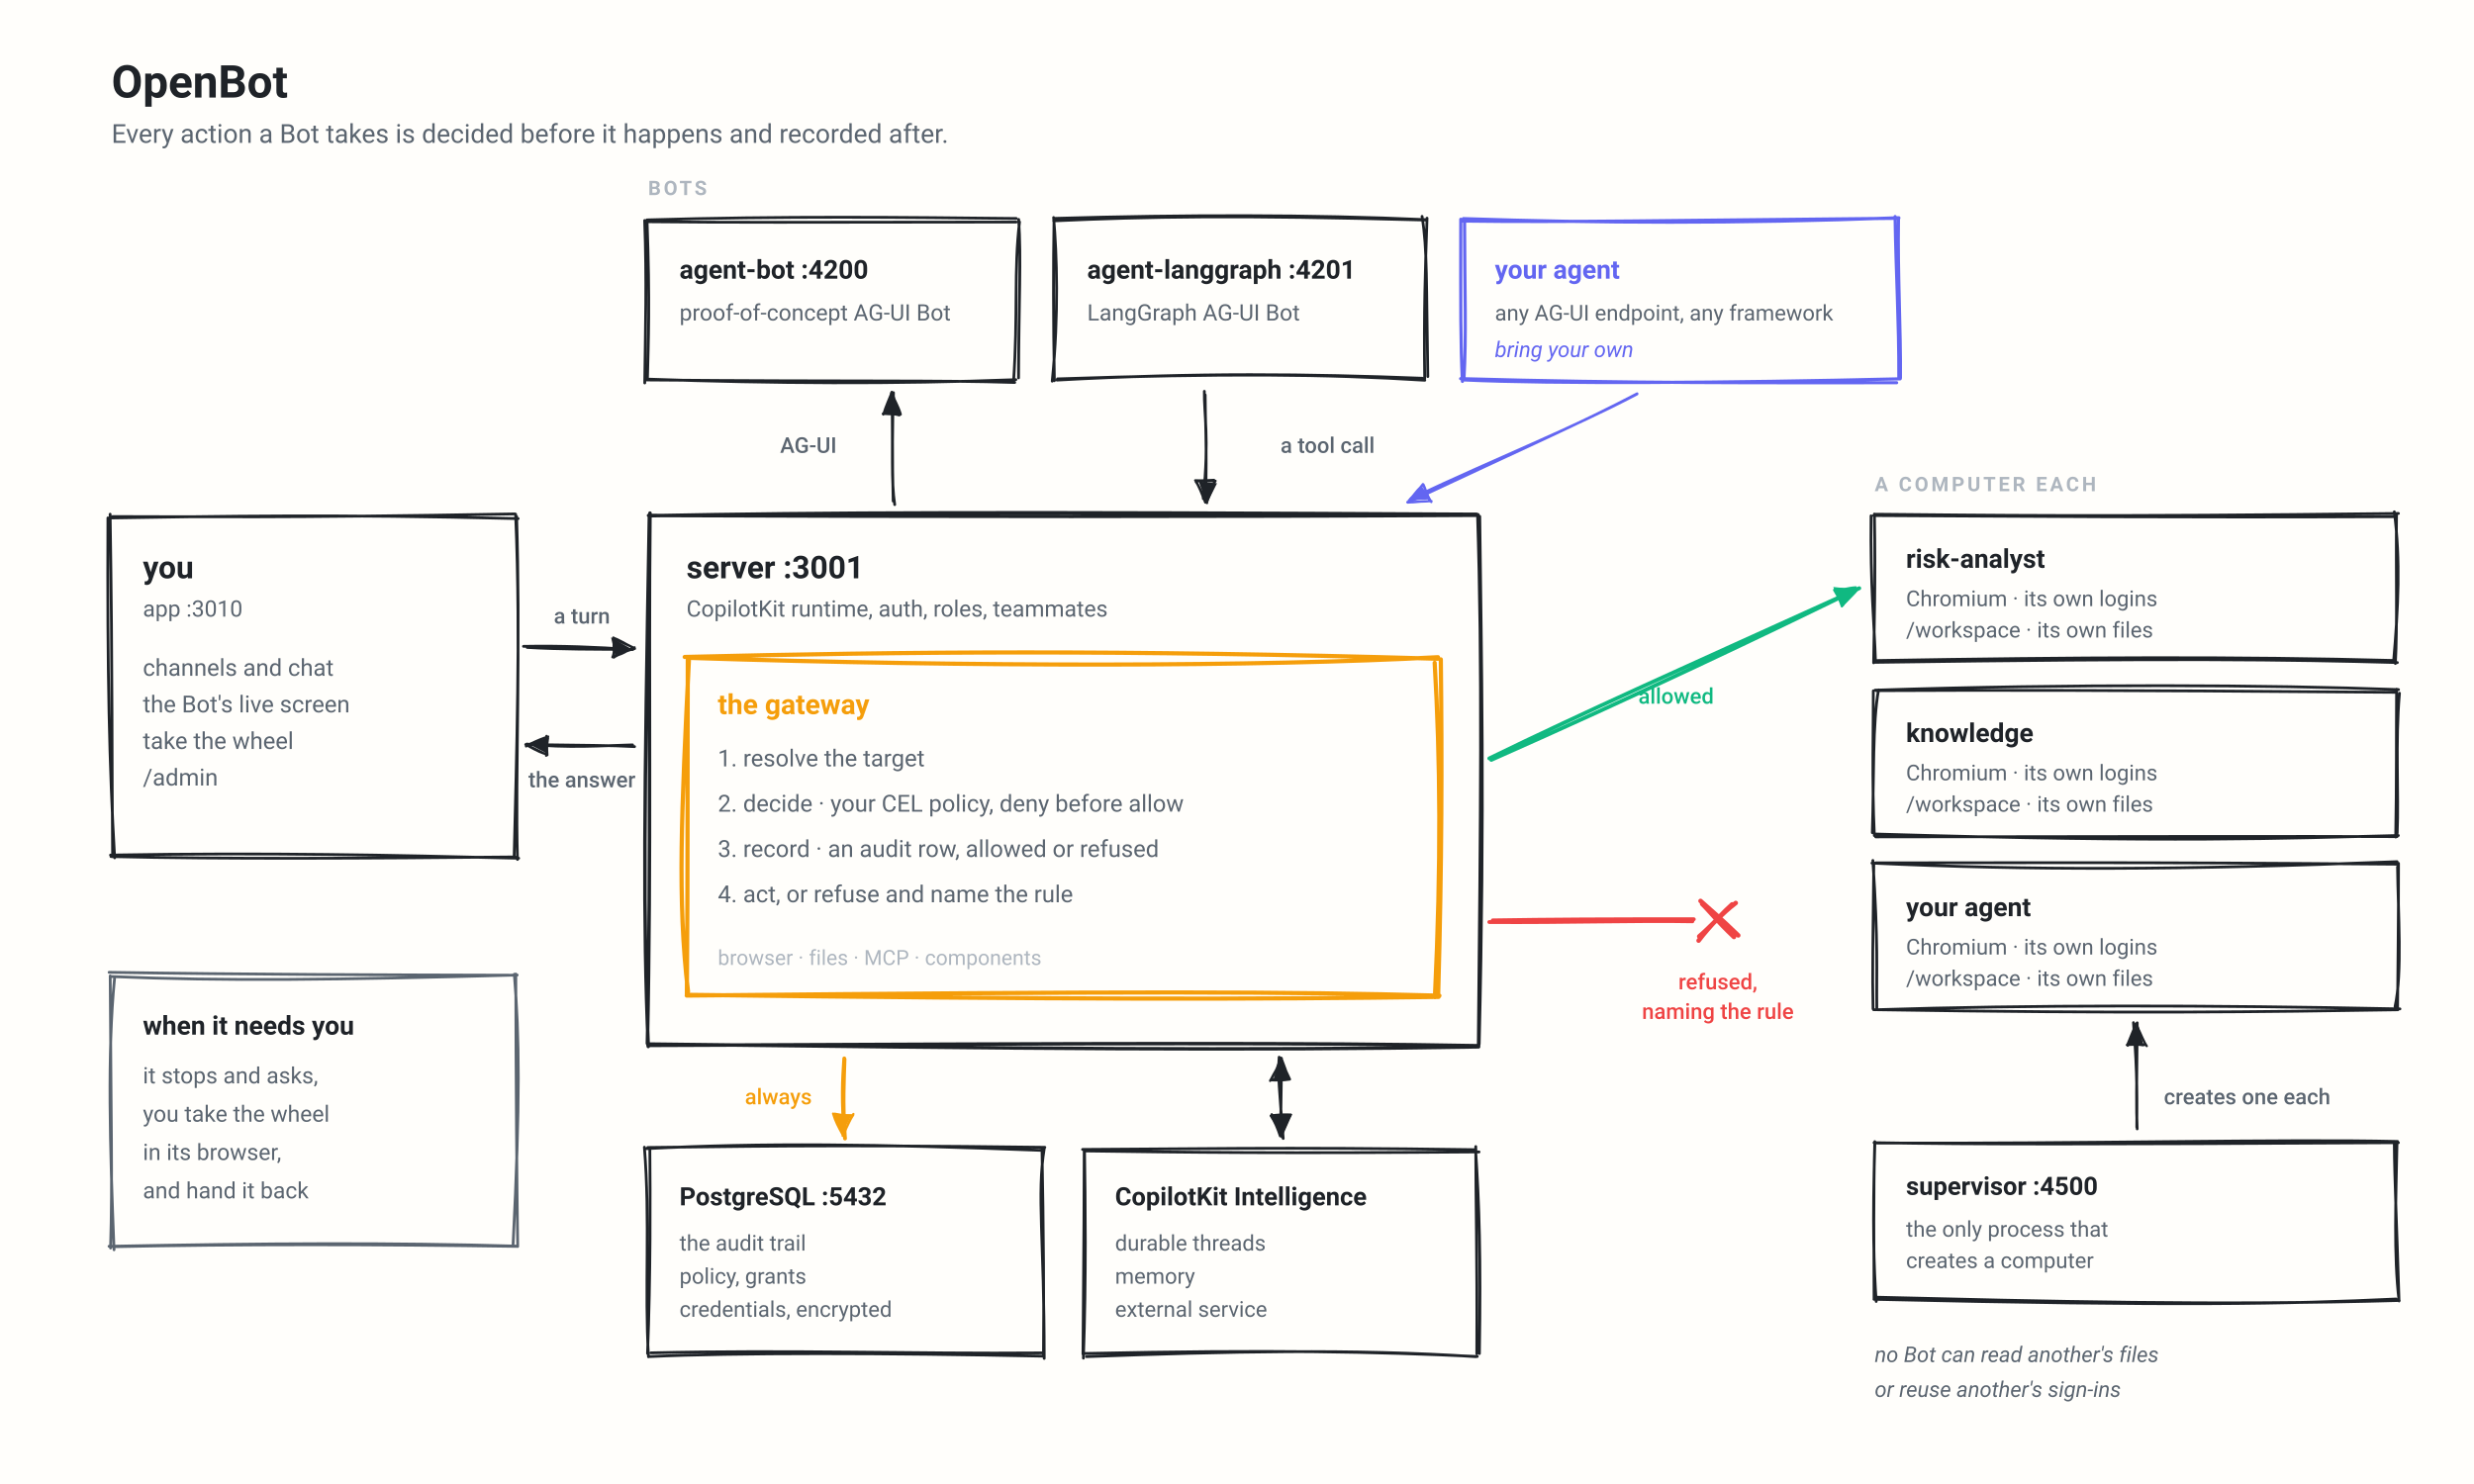
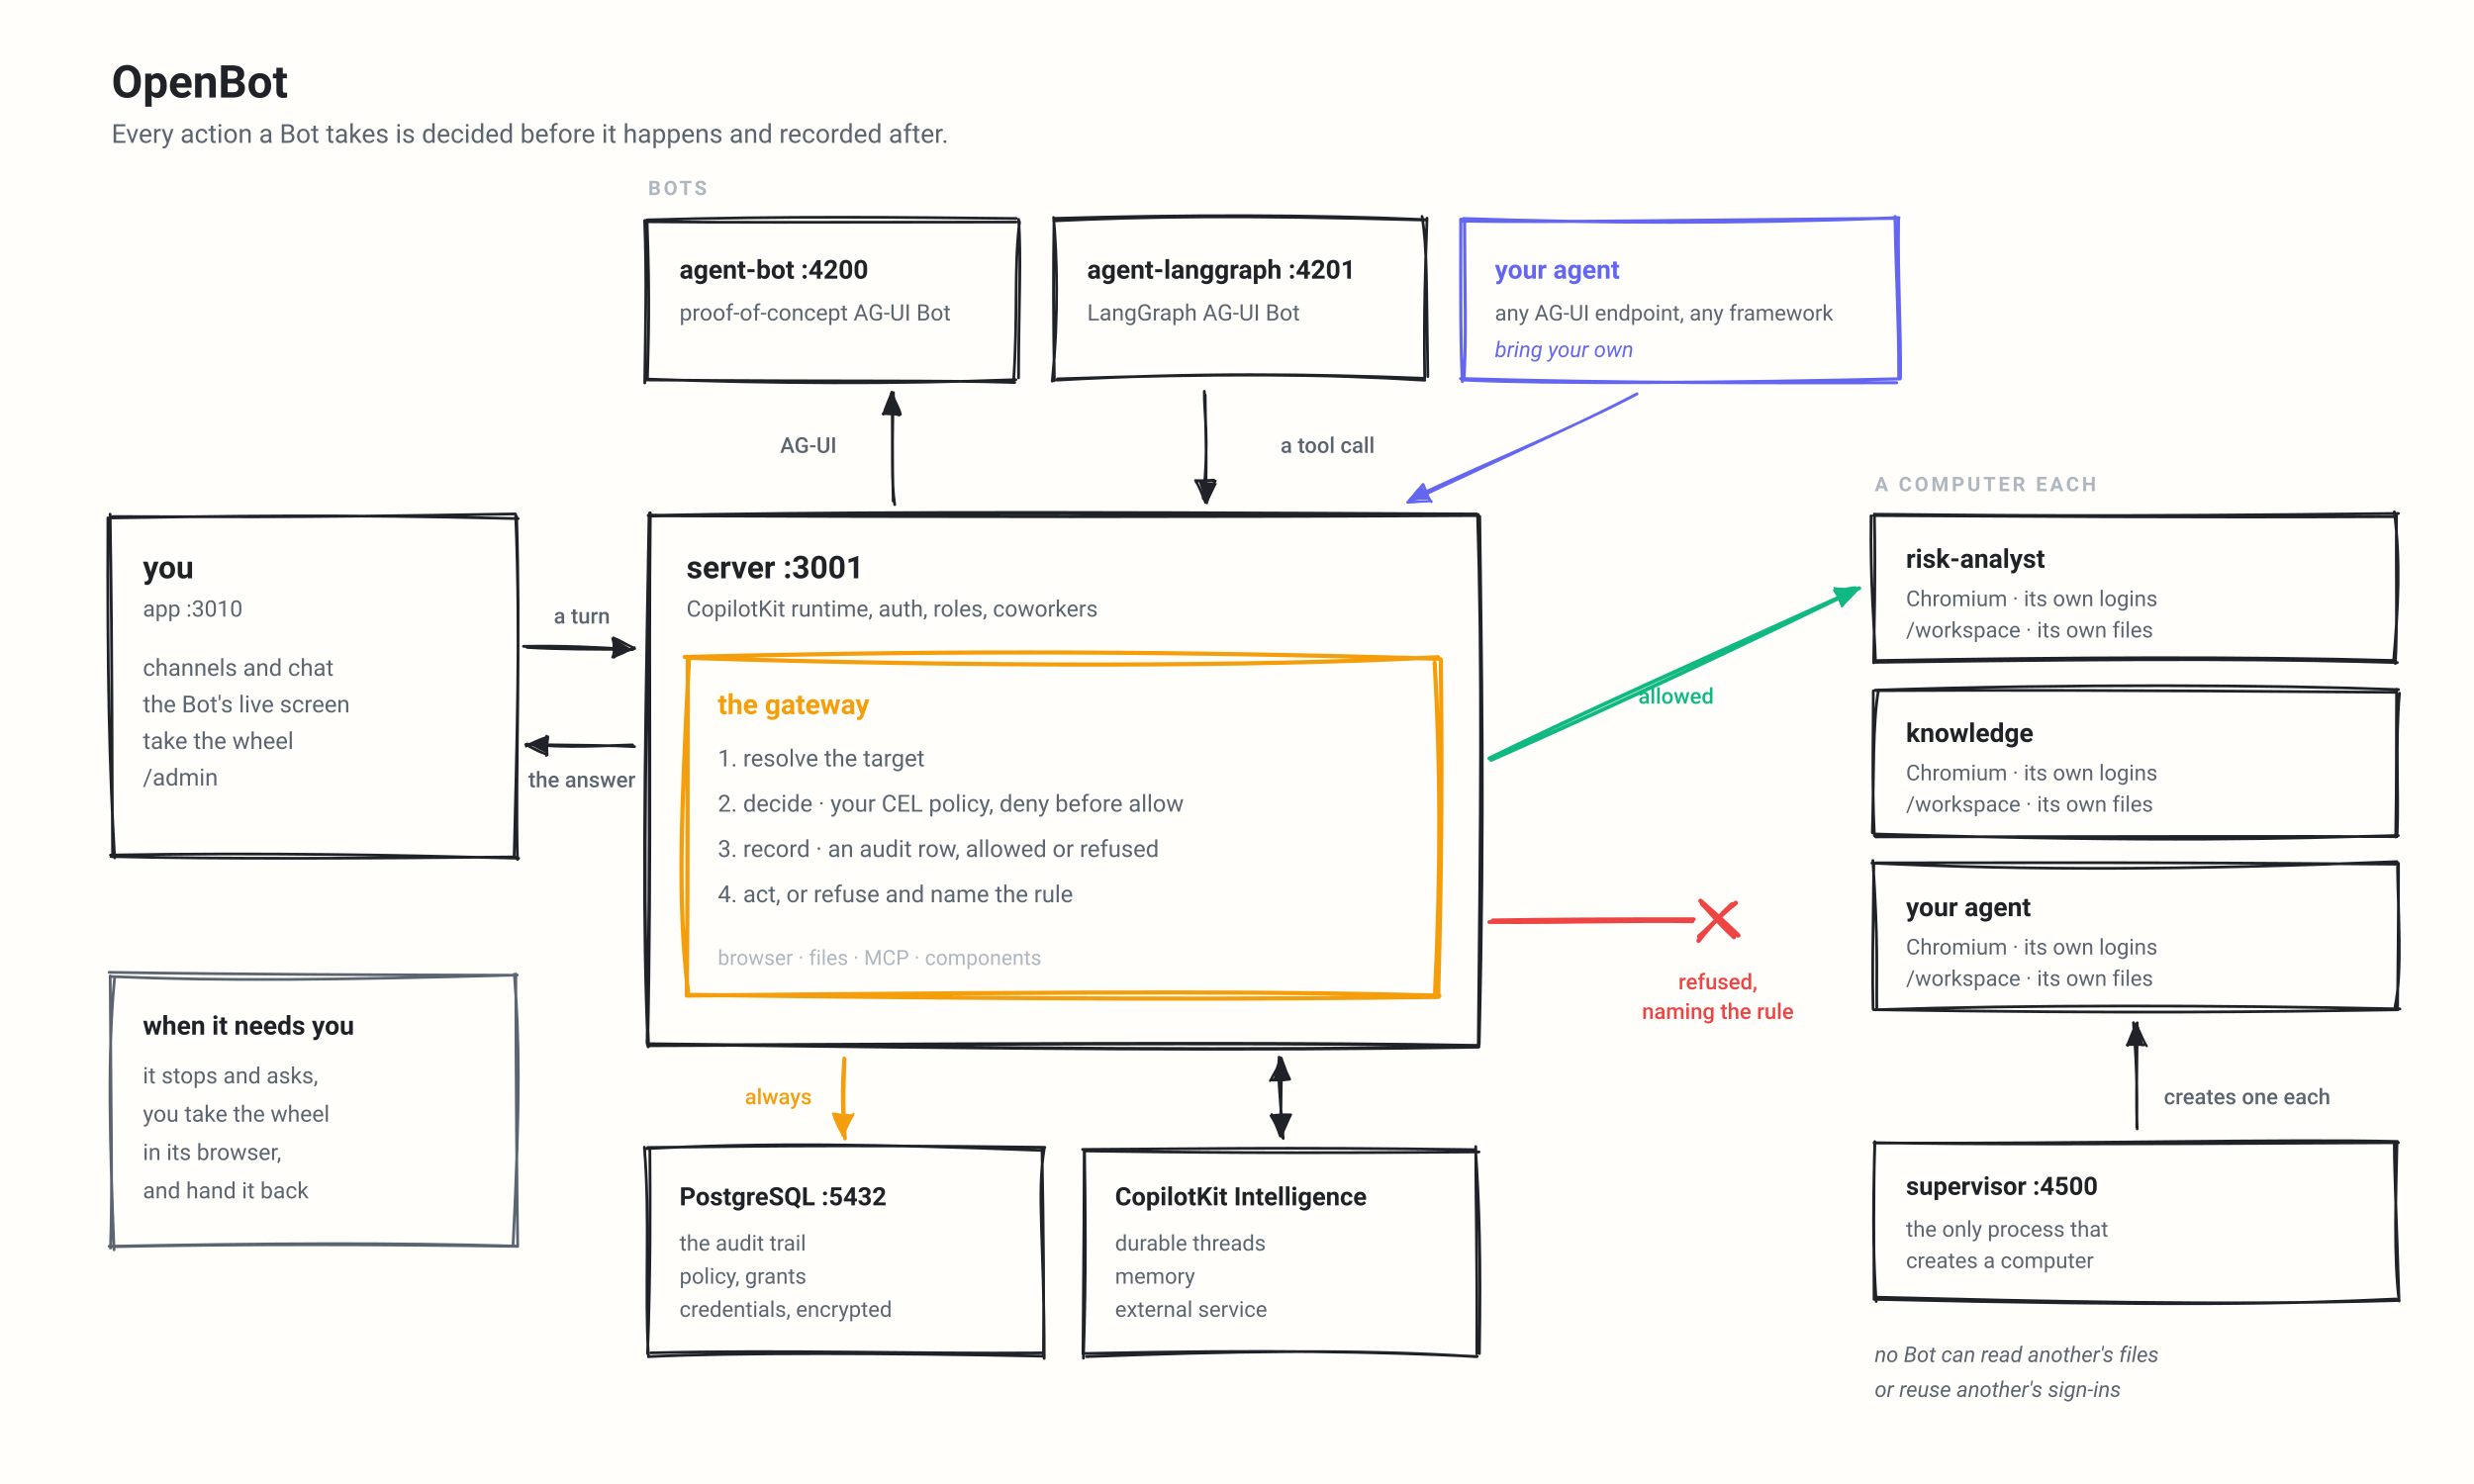
<svg xmlns="http://www.w3.org/2000/svg" viewBox="0 0 1420 852" width="1420" height="852" role="img">
  <rect width="1420" height="852" fill="#fffefb" />
  <text x="64" y="56" font-family="ui-sans-serif, -apple-system, &quot;Segoe UI&quot;, Roboto, &quot;Helvetica Neue&quot;, Arial, sans-serif" font-size="26" font-weight="700" fill="#1f2328" text-anchor="start">OpenBot</text>
  <text x="64" y="82" font-family="ui-sans-serif, -apple-system, &quot;Segoe UI&quot;, Roboto, &quot;Helvetica Neue&quot;, Arial, sans-serif" font-size="15" font-weight="400" fill="#5b6570" text-anchor="start">Every action a Bot takes is decided before it happens and recorded after.</text>
  <text x="372" y="112" font-family="ui-sans-serif, -apple-system, &quot;Segoe UI&quot;, Roboto, &quot;Helvetica Neue&quot;, Arial, sans-serif" font-size="11.5" font-weight="700" fill="#aeb6bf" text-anchor="start" letter-spacing="1.6">BOTS</text>
  <path d="M372.459 127.308 C414.776 127.759, 457.833 127.659, 583.253 127.486 M371.314 126.253 C447.726 123.952, 521.852 124.774, 583.301 125.438 M585.18 127.408 C581.847 154.688, 584.381 180.293, 581.723 219.523 M584.696 125.99 C586.201 148.555, 584.777 172.618, 584.612 216.954 M582.408 219.6 C539.665 218.165, 492.998 219.168, 370.501 218.146 M583.078 217.972 C513.37 220.622, 442.975 220.187, 372.597 217.689 M370.055 219.859 C370.41 190.429, 371.297 160.605, 370.005 126.592 M371.604 217.781 C372.11 196.383, 373.111 173.91, 371.39 126.774" fill="none" stroke="#1f2328" stroke-width="1.6" stroke-linecap="round" stroke-linejoin="round" />
  <text x="390" y="160" font-family="ui-sans-serif, -apple-system, &quot;Segoe UI&quot;, Roboto, &quot;Helvetica Neue&quot;, Arial, sans-serif" font-size="15" font-weight="650" fill="#1f2328" text-anchor="start">agent-bot :4200</text>
  <text x="390" y="184" font-family="ui-sans-serif, -apple-system, &quot;Segoe UI&quot;, Roboto, &quot;Helvetica Neue&quot;, Arial, sans-serif" font-size="13" font-weight="400" fill="#5b6570" text-anchor="start">proof-of-concept AG-UI Bot</text>
  <path d="M604.775 126.801 C658.569 124.359, 709.445 123.363, 818.891 126.358 M605.577 125.367 C679.366 123.25, 752.602 123.122, 818.68 126.114 M816.214 124.226 C819.302 143.22, 818.592 161.637, 819.527 216.19 M819.073 125.246 C818.107 152.739, 817.177 180.29, 817.73 217.344 M816.418 217.164 C751.831 214.654, 687.014 213.821, 606.693 218.223 M817.783 218.312 C761.132 214.755, 702.33 214.284, 606.957 217.525 M603.944 218.849 C607.774 180.817, 606.609 145.481, 604.742 124.888 M605.182 218.568 C604.532 185.138, 604.558 150.418, 604.979 127.026" fill="none" stroke="#1f2328" stroke-width="1.6" stroke-linecap="round" stroke-linejoin="round" />
  <text x="624" y="160" font-family="ui-sans-serif, -apple-system, &quot;Segoe UI&quot;, Roboto, &quot;Helvetica Neue&quot;, Arial, sans-serif" font-size="15" font-weight="650" fill="#1f2328" text-anchor="start">agent-langgraph :4201</text>
  <text x="624" y="184" font-family="ui-sans-serif, -apple-system, &quot;Segoe UI&quot;, Roboto, &quot;Helvetica Neue&quot;, Arial, sans-serif" font-size="13" font-weight="400" fill="#5b6570" text-anchor="start">LangGraph AG-UI Bot</text>
  <path d="M839.906 125.519 C917.269 128.1, 995.613 128.589, 1089.89 125.008 M839.221 126.903 C898.423 127.697, 957.675 126.537, 1089.867 125.323 M1087.726 124.33 C1088.194 156.991, 1089.996 184.306, 1089.874 216.835 M1089.658 125.969 C1089.12 156.892, 1091.049 189.556, 1090.784 217.05 M1088.611 219.723 C1012.727 219.721, 934.839 220.149, 838.354 217.387 M1090.652 217.49 C991.343 219.886, 890.466 220.45, 840.771 218.144 M839.382 218.97 C838.286 197.424, 838.387 177.494, 838.441 125.879 M840.237 218.084 C841.74 192.565, 840.685 167.963, 840.605 125.642" fill="none" stroke="#6366f1" stroke-width="1.8" stroke-linecap="round" stroke-linejoin="round" />
  <text x="858" y="160" font-family="ui-sans-serif, -apple-system, &quot;Segoe UI&quot;, Roboto, &quot;Helvetica Neue&quot;, Arial, sans-serif" font-size="15" font-weight="650" fill="#6366f1" text-anchor="start">your agent</text>
  <text x="858" y="184" font-family="ui-sans-serif, -apple-system, &quot;Segoe UI&quot;, Roboto, &quot;Helvetica Neue&quot;, Arial, sans-serif" font-size="12.5" font-weight="400" fill="#5b6570" text-anchor="start">any AG-UI endpoint, any framework</text>
  <text x="858" y="205" font-family="ui-sans-serif, -apple-system, &quot;Segoe UI&quot;, Roboto, &quot;Helvetica Neue&quot;, Arial, sans-serif" font-size="12.5" font-weight="400" fill="#6366f1" text-anchor="start" font-style="italic">bring your own</text>
  <path d="M63.298 297.379 C127.123 296.37, 191.551 295.131, 297.404 297.747 M64.666 296.566 C112.324 296.547, 160.372 297.472, 295.569 295.049 M295.945 295.212 C299.226 371.004, 295.585 443.025, 297.015 493.427 M296.53 296.524 C298.567 364.901, 296.521 432.804, 295.105 491.936 M297.697 492.735 C224.971 490.885, 153.533 489.401, 63.433 490.908 M295.602 491.99 C211.51 492.823, 126.369 493.289, 63.698 491.771 M65.799 492.517 C62.784 439.721, 61.525 387.807, 61.942 297.343 M64.639 491.875 C64.125 439.873, 64.666 388.663, 63.212 295.214" fill="none" stroke="#1f2328" stroke-width="1.6" stroke-linecap="round" stroke-linejoin="round" />
  <text x="82" y="332" font-family="ui-sans-serif, -apple-system, &quot;Segoe UI&quot;, Roboto, &quot;Helvetica Neue&quot;, Arial, sans-serif" font-size="18" font-weight="700" fill="#1f2328" text-anchor="start">you</text>
  <text x="82" y="354" font-family="ui-sans-serif, -apple-system, &quot;Segoe UI&quot;, Roboto, &quot;Helvetica Neue&quot;, Arial, sans-serif" font-size="13" font-weight="400" fill="#5b6570" text-anchor="start">app :3010</text>
  <text x="82" y="388" font-family="ui-sans-serif, -apple-system, &quot;Segoe UI&quot;, Roboto, &quot;Helvetica Neue&quot;, Arial, sans-serif" font-size="13.5" font-weight="400" fill="#5b6570" text-anchor="start">channels and chat</text>
  <text x="82" y="409" font-family="ui-sans-serif, -apple-system, &quot;Segoe UI&quot;, Roboto, &quot;Helvetica Neue&quot;, Arial, sans-serif" font-size="13.5" font-weight="400" fill="#5b6570" text-anchor="start">the Bot's live screen</text>
  <text x="82" y="430" font-family="ui-sans-serif, -apple-system, &quot;Segoe UI&quot;, Roboto, &quot;Helvetica Neue&quot;, Arial, sans-serif" font-size="13.5" font-weight="400" fill="#5b6570" text-anchor="start">take the wheel</text>
  <text x="82" y="451" font-family="ui-sans-serif, -apple-system, &quot;Segoe UI&quot;, Roboto, &quot;Helvetica Neue&quot;, Arial, sans-serif" font-size="13.5" font-weight="400" fill="#5b6570" text-anchor="start">/admin</text>
  <path d="M62.618 558.233 C140.549 559.474, 219.315 559.708, 294.366 559.89 M64.03 560.67 C128.766 563.401, 192.675 562.61, 296.849 559.797 M295.214 559.326 C298.099 595.183, 298.646 631.395, 294.505 714.323 M296.054 559.219 C296.111 618.911, 296.668 680.904, 297.139 715.631 M297.08 715.436 C224.63 713.31, 152.946 713.751, 62.575 715.523 M296.772 715.583 C216.573 714.389, 136.859 714.234, 64.773 715.767 M65.457 717.532 C63.099 657.93, 61.582 604.659, 65.744 561.775 M63.45 716.542 C64.656 678.279, 63.682 641.271, 63.249 560.292" fill="none" stroke="#5b6570" stroke-width="1.6" stroke-linecap="round" stroke-linejoin="round" />
  <text x="82" y="594" font-family="ui-sans-serif, -apple-system, &quot;Segoe UI&quot;, Roboto, &quot;Helvetica Neue&quot;, Arial, sans-serif" font-size="15" font-weight="650" fill="#1f2328" text-anchor="start">when it needs you</text>
  <text x="82" y="622" font-family="ui-sans-serif, -apple-system, &quot;Segoe UI&quot;, Roboto, &quot;Helvetica Neue&quot;, Arial, sans-serif" font-size="13" font-weight="400" fill="#5b6570" text-anchor="start">it stops and asks,</text>
  <text x="82" y="644" font-family="ui-sans-serif, -apple-system, &quot;Segoe UI&quot;, Roboto, &quot;Helvetica Neue&quot;, Arial, sans-serif" font-size="13" font-weight="400" fill="#5b6570" text-anchor="start">you take the wheel</text>
  <text x="82" y="666" font-family="ui-sans-serif, -apple-system, &quot;Segoe UI&quot;, Roboto, &quot;Helvetica Neue&quot;, Arial, sans-serif" font-size="13" font-weight="400" fill="#5b6570" text-anchor="start">in its browser,</text>
  <text x="82" y="688" font-family="ui-sans-serif, -apple-system, &quot;Segoe UI&quot;, Roboto, &quot;Helvetica Neue&quot;, Arial, sans-serif" font-size="13" font-weight="400" fill="#5b6570" text-anchor="start">and hand it back</text>
  <path d="M372.666 296.114 C472.135 294.19, 573.463 293.818, 847.536 295.282 M372.242 295.947 C534.935 296.615, 698.176 296.701, 848.25 295.81 M849.137 296.56 C850.056 378.356, 852.059 463.115, 848.826 599.328 M848.261 295.527 C851.032 381.47, 849.981 467.878, 848.684 600.34 M848.664 601.006 C715.902 603.305, 584.808 602.01, 372.817 599.429 M848.373 600.375 C749.185 598.589, 650.133 598.995, 371.913 600.183 M371.57 599.054 C373.88 492.79, 372.028 388.131, 373.064 294.576 M372.084 600.81 C369.066 529.712, 369.759 460.592, 372.727 295.705" fill="none" stroke="#1f2328" stroke-width="2" stroke-linecap="round" stroke-linejoin="round" />
  <text x="394" y="332" font-family="ui-sans-serif, -apple-system, &quot;Segoe UI&quot;, Roboto, &quot;Helvetica Neue&quot;, Arial, sans-serif" font-size="18" font-weight="700" fill="#1f2328" text-anchor="start">server :3001</text>
-   <text x="394" y="354" font-family="ui-sans-serif, -apple-system, &quot;Segoe UI&quot;, Roboto, &quot;Helvetica Neue&quot;, Arial, sans-serif" font-size="13" font-weight="400" fill="#5b6570" text-anchor="start">CopilotKit runtime, auth, roles, teammates</text>
+   <text x="394" y="354" font-family="ui-sans-serif, -apple-system, &quot;Segoe UI&quot;, Roboto, &quot;Helvetica Neue&quot;, Arial, sans-serif" font-size="13" font-weight="400" fill="#5b6570" text-anchor="start">CopilotKit runtime, auth, roles, coworkers</text>
  <path d="M392.995 377.179 C519.336 374.094, 643.5 372.982, 825.313 378.201 M394.647 377.676 C558.901 383.001, 724.277 382.766, 825.351 377.308 M823.457 380.547 C826.71 436.629, 827.253 494.809, 823.598 572.51 M826.984 378.566 C827.643 436.463, 827.588 494.995, 825.464 571.348 M825.71 572.346 C719.046 573.788, 612.091 573.859, 395.198 571.165 M826.188 571.632 C739.258 569.259, 651.788 569.13, 394.171 571.58 M394.911 569.247 C388.689 516.669, 391.217 465.314, 395.407 379.242 M394.24 571.586 C394.847 500.406, 394.544 428.899, 394.773 378.821" fill="none" stroke="#f59e0b" stroke-width="2.4" stroke-linecap="round" stroke-linejoin="round" />
  <text x="412" y="410" font-family="ui-sans-serif, -apple-system, &quot;Segoe UI&quot;, Roboto, &quot;Helvetica Neue&quot;, Arial, sans-serif" font-size="16" font-weight="700" fill="#f59e0b" text-anchor="start">the gateway</text>
  <text x="412" y="440" font-family="ui-sans-serif, -apple-system, &quot;Segoe UI&quot;, Roboto, &quot;Helvetica Neue&quot;, Arial, sans-serif" font-size="13.5" font-weight="400" fill="#5b6570" text-anchor="start">1.  resolve the target</text>
  <text x="412" y="466" font-family="ui-sans-serif, -apple-system, &quot;Segoe UI&quot;, Roboto, &quot;Helvetica Neue&quot;, Arial, sans-serif" font-size="13.5" font-weight="400" fill="#5b6570" text-anchor="start">2.  decide  ·  your CEL policy, deny before allow</text>
  <text x="412" y="492" font-family="ui-sans-serif, -apple-system, &quot;Segoe UI&quot;, Roboto, &quot;Helvetica Neue&quot;, Arial, sans-serif" font-size="13.5" font-weight="400" fill="#5b6570" text-anchor="start">3.  record  ·  an audit row, allowed or refused</text>
  <text x="412" y="518" font-family="ui-sans-serif, -apple-system, &quot;Segoe UI&quot;, Roboto, &quot;Helvetica Neue&quot;, Arial, sans-serif" font-size="13.5" font-weight="400" fill="#5b6570" text-anchor="start">4.  act, or refuse and name the rule</text>
  <text x="412" y="554" font-family="ui-sans-serif, -apple-system, &quot;Segoe UI&quot;, Roboto, &quot;Helvetica Neue&quot;, Arial, sans-serif" font-size="12" font-weight="400" fill="#aeb6bf" text-anchor="start">browser · files · MCP · components</text>
  <text x="1076" y="282" font-family="ui-sans-serif, -apple-system, &quot;Segoe UI&quot;, Roboto, &quot;Helvetica Neue&quot;, Arial, sans-serif" font-size="11.5" font-weight="700" fill="#aeb6bf" text-anchor="start" letter-spacing="1.6">A COMPUTER EACH</text>
  <path d="M1076.763 295.232 C1140.317 295.761, 1202.844 296.835, 1376.637 294.774 M1075.407 295.99 C1161.641 296.389, 1246.864 297.226, 1375.172 296.616 M1374.263 293.828 C1377.874 321.874, 1376.554 348.479, 1373.84 379.854 M1375.528 295.832 C1375.132 328.574, 1376.084 359.577, 1374.867 380.933 M1374.518 379.209 C1285.534 376.82, 1190.836 377.327, 1077.075 379.237 M1376.021 380.401 C1312.647 378.627, 1248.662 377.819, 1075.793 380.269 M1076.472 379.818 C1075.826 358.205, 1073.45 336.891, 1073.924 296.15 M1075.405 380.533 C1075.717 357.427, 1076.542 335.367, 1075.857 295.111" fill="none" stroke="#1f2328" stroke-width="1.6" stroke-linecap="round" stroke-linejoin="round" />
  <text x="1094" y="326" font-family="ui-sans-serif, -apple-system, &quot;Segoe UI&quot;, Roboto, &quot;Helvetica Neue&quot;, Arial, sans-serif" font-size="15" font-weight="650" fill="#1f2328" text-anchor="start">risk-analyst</text>
  <text x="1094" y="348" font-family="ui-sans-serif, -apple-system, &quot;Segoe UI&quot;, Roboto, &quot;Helvetica Neue&quot;, Arial, sans-serif" font-size="12.5" font-weight="400" fill="#5b6570" text-anchor="start">Chromium · its own logins</text>
  <text x="1094" y="366" font-family="ui-sans-serif, -apple-system, &quot;Segoe UI&quot;, Roboto, &quot;Helvetica Neue&quot;, Arial, sans-serif" font-size="12.5" font-weight="400" fill="#5b6570" text-anchor="start">/workspace · its own files</text>
  <path d="M1076.883 396.513 C1140.348 396.245, 1202.038 396.093, 1375.539 397.481 M1076.24 396.233 C1188.403 392.577, 1302.942 393.128, 1376.68 395.909 M1377.225 398.007 C1374.754 426.075, 1376.883 456.166, 1375.92 478.307 M1375.565 395.67 C1375.371 422.038, 1375.645 449.677, 1375.057 480.57 M1376.576 479.685 C1311.647 481.285, 1247.368 483.897, 1076.375 478.825 M1375.831 480.326 C1315.246 480.087, 1253.294 480.231, 1076.57 480.468 M1074.663 478.062 C1075.614 445.956, 1074.764 414.868, 1078.223 396.063 M1075.828 479.732 C1074.315 447.446, 1075.323 415.782, 1075.223 396.621" fill="none" stroke="#1f2328" stroke-width="1.6" stroke-linecap="round" stroke-linejoin="round" />
  <text x="1094" y="426" font-family="ui-sans-serif, -apple-system, &quot;Segoe UI&quot;, Roboto, &quot;Helvetica Neue&quot;, Arial, sans-serif" font-size="15" font-weight="650" fill="#1f2328" text-anchor="start">knowledge</text>
  <text x="1094" y="448" font-family="ui-sans-serif, -apple-system, &quot;Segoe UI&quot;, Roboto, &quot;Helvetica Neue&quot;, Arial, sans-serif" font-size="12.5" font-weight="400" fill="#5b6570" text-anchor="start">Chromium · its own logins</text>
  <text x="1094" y="466" font-family="ui-sans-serif, -apple-system, &quot;Segoe UI&quot;, Roboto, &quot;Helvetica Neue&quot;, Arial, sans-serif" font-size="12.5" font-weight="400" fill="#5b6570" text-anchor="start">/workspace · its own files</text>
  <path d="M1074.44 495.524 C1164.467 499.764, 1252.122 499.594, 1375.836 494.7 M1076.513 495.394 C1151.903 495.391, 1226.585 494.864, 1376.338 496.16 M1376.11 497.68 C1376.42 524.439, 1378.941 558.637, 1374.685 577.905 M1376.666 495.651 C1376.729 528.994, 1376.234 559.998, 1376.118 579.303 M1377.503 579.234 C1268.277 576.984, 1163.984 576.9, 1076.245 579.724 M1376.292 579.737 C1300.1 580.963, 1222.024 582.025, 1075.367 579.682 M1077.231 578.596 C1076.964 558.201, 1078.149 541.462, 1074.961 494.006 M1075.078 579.21 C1074.618 559.591, 1074.973 539.596, 1075.498 495.419" fill="none" stroke="#1f2328" stroke-width="1.6" stroke-linecap="round" stroke-linejoin="round" />
  <text x="1094" y="526" font-family="ui-sans-serif, -apple-system, &quot;Segoe UI&quot;, Roboto, &quot;Helvetica Neue&quot;, Arial, sans-serif" font-size="15" font-weight="650" fill="#1f2328" text-anchor="start">your agent</text>
  <text x="1094" y="548" font-family="ui-sans-serif, -apple-system, &quot;Segoe UI&quot;, Roboto, &quot;Helvetica Neue&quot;, Arial, sans-serif" font-size="12.5" font-weight="400" fill="#5b6570" text-anchor="start">Chromium · its own logins</text>
  <text x="1094" y="566" font-family="ui-sans-serif, -apple-system, &quot;Segoe UI&quot;, Roboto, &quot;Helvetica Neue&quot;, Arial, sans-serif" font-size="12.5" font-weight="400" fill="#5b6570" text-anchor="start">/workspace · its own files</text>
  <path d="M1077.357 656.26 C1194.2 656.732, 1312.851 653.825, 1376.117 655.334 M1075.646 656.045 C1135.848 657.072, 1197.565 657.017, 1376.614 656.043 M1374.266 656.815 C1374.406 677.991, 1375.635 701.809, 1376.954 746.523 M1375.783 657.009 C1375.211 687.704, 1373.842 720.785, 1376.991 746.922 M1377.085 746.638 C1273.857 749.611, 1172.16 747.084, 1076.543 744.744 M1375.264 745.784 C1313.941 748.653, 1251.005 749.993, 1075.609 745.959 M1076.882 747.21 C1075.536 727.358, 1074.656 702.762, 1076.12 656.262 M1075.659 745.756 C1075.595 716.384, 1075.204 686.048, 1076.063 655.435" fill="none" stroke="#1f2328" stroke-width="1.6" stroke-linecap="round" stroke-linejoin="round" />
  <text x="1094" y="686" font-family="ui-sans-serif, -apple-system, &quot;Segoe UI&quot;, Roboto, &quot;Helvetica Neue&quot;, Arial, sans-serif" font-size="14.5" font-weight="650" fill="#1f2328" text-anchor="start">supervisor :4500</text>
  <text x="1094" y="710" font-family="ui-sans-serif, -apple-system, &quot;Segoe UI&quot;, Roboto, &quot;Helvetica Neue&quot;, Arial, sans-serif" font-size="12.5" font-weight="400" fill="#5b6570" text-anchor="start">the only process that</text>
  <text x="1094" y="728" font-family="ui-sans-serif, -apple-system, &quot;Segoe UI&quot;, Roboto, &quot;Helvetica Neue&quot;, Arial, sans-serif" font-size="12.5" font-weight="400" fill="#5b6570" text-anchor="start">creates a computer</text>
  <text x="1076" y="782" font-family="ui-sans-serif, -apple-system, &quot;Segoe UI&quot;, Roboto, &quot;Helvetica Neue&quot;, Arial, sans-serif" font-size="12.5" font-weight="400" fill="#5b6570" text-anchor="start" font-style="italic">no Bot can read another's files</text>
  <text x="1076" y="802" font-family="ui-sans-serif, -apple-system, &quot;Segoe UI&quot;, Roboto, &quot;Helvetica Neue&quot;, Arial, sans-serif" font-size="12.5" font-weight="400" fill="#5b6570" text-anchor="start" font-style="italic">or reuse another's sign-ins</text>
  <path d="M371.777 658.805 C417.776 658.412, 468.086 657.015, 599.706 658.702 M371.178 659.458 C437.218 655.987, 504.352 656.811, 597.435 660.44 M599.383 659.188 C595.049 686.356, 599.357 710.49, 599.345 779.911 M598.071 659.583 C598.962 704.304, 599.218 750.45, 598.925 777.935 M597.987 776.728 C525.136 777.36, 452.393 774.839, 373.678 776.7 M598.801 778.611 C509.31 776.733, 420.674 776.568, 372.965 778.843 M372.206 778.979 C369.89 740.844, 373.238 700.269, 369.86 658.632 M371.662 777.05 C373.478 732.186, 373.222 686.581, 372.991 659.236" fill="none" stroke="#1f2328" stroke-width="1.6" stroke-linecap="round" stroke-linejoin="round" />
  <text x="390" y="692" font-family="ui-sans-serif, -apple-system, &quot;Segoe UI&quot;, Roboto, &quot;Helvetica Neue&quot;, Arial, sans-serif" font-size="14.5" font-weight="650" fill="#1f2328" text-anchor="start">PostgreSQL :5432</text>
  <text x="390" y="718" font-family="ui-sans-serif, -apple-system, &quot;Segoe UI&quot;, Roboto, &quot;Helvetica Neue&quot;, Arial, sans-serif" font-size="12.5" font-weight="400" fill="#5b6570" text-anchor="start">the audit trail</text>
  <text x="390" y="737" font-family="ui-sans-serif, -apple-system, &quot;Segoe UI&quot;, Roboto, &quot;Helvetica Neue&quot;, Arial, sans-serif" font-size="12.5" font-weight="400" fill="#5b6570" text-anchor="start">policy, grants</text>
  <text x="390" y="756" font-family="ui-sans-serif, -apple-system, &quot;Segoe UI&quot;, Roboto, &quot;Helvetica Neue&quot;, Arial, sans-serif" font-size="12.5" font-weight="400" fill="#5b6570" text-anchor="start">credentials, encrypted</text>
  <path d="M622.343 660.782 C681.26 661.649, 737.215 662.231, 848.923 661.357 M621.351 659.925 C678.01 659.716, 733.794 658.42, 847.143 660.07 M847.04 658.259 C847.016 689.535, 847.91 717.477, 847.638 777.189 M846.909 659.477 C849.043 691.444, 850.012 721.216, 849.132 777.104 M847.16 778.905 C776.306 774.222, 704.583 775.916, 623.637 778.876 M847.915 778.799 C789.708 776.053, 730.565 774.786, 622.452 777.061 M621.837 779.758 C623.514 733.241, 622.894 687.844, 622.494 661.839 M621.592 777.431 C621.711 749.12, 622.179 722.136, 622.312 660.381" fill="none" stroke="#1f2328" stroke-width="1.6" stroke-linecap="round" stroke-linejoin="round" />
  <text x="640" y="692" font-family="ui-sans-serif, -apple-system, &quot;Segoe UI&quot;, Roboto, &quot;Helvetica Neue&quot;, Arial, sans-serif" font-size="14.5" font-weight="650" fill="#1f2328" text-anchor="start">CopilotKit Intelligence</text>
  <text x="640" y="718" font-family="ui-sans-serif, -apple-system, &quot;Segoe UI&quot;, Roboto, &quot;Helvetica Neue&quot;, Arial, sans-serif" font-size="12.5" font-weight="400" fill="#5b6570" text-anchor="start">durable threads</text>
  <text x="640" y="737" font-family="ui-sans-serif, -apple-system, &quot;Segoe UI&quot;, Roboto, &quot;Helvetica Neue&quot;, Arial, sans-serif" font-size="12.5" font-weight="400" fill="#5b6570" text-anchor="start">memory</text>
  <text x="640" y="756" font-family="ui-sans-serif, -apple-system, &quot;Segoe UI&quot;, Roboto, &quot;Helvetica Neue&quot;, Arial, sans-serif" font-size="12.5" font-weight="400" fill="#5b6570" text-anchor="start">external service</text>
  <path d="M300.459 371.081 C322.483 370.675, 341.703 371.491, 362.787 372.913 M302.562 371.709 C322.382 372.872, 340.89 372.709, 363.176 372.881" fill="none" stroke="#1f2328" stroke-width="1.6" stroke-linecap="round" stroke-linejoin="round" />
  <path d="M362.968 372.91 L353.066 376.355 L350.752 365.971" fill="#1f2328" stroke="none" stroke-width="0" stroke-linecap="round" stroke-linejoin="round" />
  <path d="M364.247 371.659 C360.726 372.497, 359.448 375.031, 352.689 376.691 M364.418 372.445 C361.357 373.162, 357.545 374.366, 352.177 377.479 M351.514 377.304 C352.726 374.793, 352.528 371.402, 352.102 366.022 M352.416 377.508 C352.497 374.745, 351.902 372.195, 352.452 367.064 M351.912 366.149 C355.565 367.27, 357.886 369.151, 363.576 371.841 M352.092 366.65 C356.511 368.738, 360.633 370.48, 363.95 371.938" fill="none" stroke="#1f2328" stroke-width="1.3" stroke-linecap="round" stroke-linejoin="round" />
  <text x="334" y="358" font-family="ui-sans-serif, -apple-system, &quot;Segoe UI&quot;, Roboto, &quot;Helvetica Neue&quot;, Arial, sans-serif" font-size="12.5" font-weight="500" fill="#5b6570" text-anchor="middle">a turn</text>
  <path d="M363.068 427.645 C345.603 428.088, 325.869 429.639, 302.33 427.178 M364.218 428.653 C350.267 427.862, 336.762 427.958, 301.75 427.45" fill="none" stroke="#1f2328" stroke-width="1.6" stroke-linecap="round" stroke-linejoin="round" />
  <path d="M302.923 426.868 L315.235 423.326 L314.041 432.665" fill="#1f2328" stroke="none" stroke-width="0" stroke-linecap="round" stroke-linejoin="round" />
  <path d="M301.93 428.52 C304.793 427.187, 308.452 425.188, 313.043 423.472 M302.124 428.234 C305.489 426.501, 308.553 424.911, 314.048 423.028 M314.608 422.877 C313.278 425.021, 313.373 429.174, 313.478 433.884 M313.647 422.508 C313.805 426.683, 313.93 430.649, 314.173 433.511 M314.09 433.467 C308.654 430.694, 304.914 428.921, 302.055 427.514 M314.135 433.163 C311.251 432.47, 308.928 431.515, 302.349 427.855" fill="none" stroke="#1f2328" stroke-width="1.3" stroke-linecap="round" stroke-linejoin="round" />
  <text x="334" y="452" font-family="ui-sans-serif, -apple-system, &quot;Segoe UI&quot;, Roboto, &quot;Helvetica Neue&quot;, Arial, sans-serif" font-size="12.5" font-weight="500" fill="#5b6570" text-anchor="middle">the answer</text>
  <path d="M513.536 289.712 C511.435 275.794, 512.654 260.667, 511.957 225.248 M512.65 287.68 C512.072 264.124, 512.188 240.904, 512.833 225.458" fill="none" stroke="#1f2328" stroke-width="1.6" stroke-linecap="round" stroke-linejoin="round" />
  <path d="M512.127 225.261 L516.472 239.158 L507.276 237.121" fill="#1f2328" stroke="none" stroke-width="0" stroke-linecap="round" stroke-linejoin="round" />
  <path d="M511.846 225.102 C513.551 228.908, 514.157 232.189, 516.502 238.244 M511.815 225.627 C513.445 229.825, 515.425 232.806, 516.886 237.458 M516.642 237.841 C513.437 237.793, 510.459 237.99, 507.008 237.313 M516.996 237.92 C514.665 237.534, 512.077 238.009, 506.709 237.538 M507.049 237.621 C508.444 233.505, 511.243 228.949, 511.463 225.608 M506.975 237.984 C508.344 233.28, 510.729 228.18, 511.645 225.767" fill="none" stroke="#1f2328" stroke-width="1.3" stroke-linecap="round" stroke-linejoin="round" />
  <text x="464" y="260" font-family="ui-sans-serif, -apple-system, &quot;Segoe UI&quot;, Roboto, &quot;Helvetica Neue&quot;, Arial, sans-serif" font-size="12.5" font-weight="500" fill="#5b6570" text-anchor="middle">AG-UI</text>
  <path d="M691.261 224.658 C690.997 237.77, 694.183 250.276, 690.65 286.236 M691.738 226.702 C691.691 240.556, 692.815 254.062, 691.981 288.381" fill="none" stroke="#1f2328" stroke-width="1.6" stroke-linecap="round" stroke-linejoin="round" />
  <path d="M692.642 289.267 L688.042 276.452 L698.539 277.457" fill="#1f2328" stroke="none" stroke-width="0" stroke-linecap="round" stroke-linejoin="round" />
  <path d="M692.822 288.815 C691.523 285.603, 689.439 282.064, 686.664 276.426 M691.717 288.258 C689.622 283.177, 687.933 278.581, 686.335 276.581 M686 275.779 C689.905 275.973, 694.397 275.664, 696.733 275.543 M686.939 276.24 C688.733 276.143, 691.448 276.177, 697.438 276.227 M696.858 275.57 C696.877 279.452, 695.28 280.883, 692.644 288.724 M697.688 276.071 C695.759 279.422, 693.983 282.384, 691.864 288.354" fill="none" stroke="#1f2328" stroke-width="1.3" stroke-linecap="round" stroke-linejoin="round" />
  <text x="762" y="260" font-family="ui-sans-serif, -apple-system, &quot;Segoe UI&quot;, Roboto, &quot;Helvetica Neue&quot;, Arial, sans-serif" font-size="12.5" font-weight="500" fill="#5b6570" text-anchor="middle">a tool call</text>
  <path d="M939.629 226.236 C901.206 246.445, 861.841 261.77, 809.788 286.265 M939.655 226.006 C908.73 242.253, 876.176 256.531, 808.156 288.461" fill="none" stroke="#6366f1" stroke-width="1.5" stroke-linecap="round" stroke-linejoin="round" />
  <path d="M808.051 287.461 L816.075 279.184 L821.15 286.649" fill="#6366f1" stroke="none" stroke-width="0" stroke-linecap="round" stroke-linejoin="round" />
  <path d="M808.613 287.361 C811.603 284.423, 813.837 280.408, 816.731 278.769 M808.348 288.104 C810.419 285.312, 813.426 282.211, 816.718 277.94 M817.037 278.208 C818.309 280.656, 818.392 283.006, 821.536 288.226 M816.85 278.011 C817.97 281.481, 819.416 285.015, 820.713 287.79 M821.641 287.69 C816.823 287.59, 811.576 288.571, 808.619 288.439 M821.071 287.671 C817.992 288.046, 814.807 287.921, 807.768 288.272" fill="none" stroke="#6366f1" stroke-width="1.3" stroke-linecap="round" stroke-linejoin="round" />
  <path d="M854.799 435.419 C909.661 408.647, 964.775 384.162, 1067.179 337.711 M855.936 436.272 C937.556 400.17, 1017.62 361.977, 1065.847 338.26" fill="none" stroke="#10b981" stroke-width="2.2" stroke-linecap="round" stroke-linejoin="round" />
  <path d="M1066.701 338.534 L1057.377 348.598 L1052.22 336.985" fill="#10b981" stroke="none" stroke-width="0" stroke-linecap="round" stroke-linejoin="round" />
  <path d="M1066.856 337.428 C1064.161 340.031, 1062.233 342.12, 1057.33 347.554 M1066.206 338.338 C1064.414 340.713, 1062.367 342.406, 1057.113 347.77 M1057.902 347.384 C1056.014 344.7, 1054.396 341.492, 1052.736 338.722 M1057.192 348.13 C1056.073 344.866, 1054.872 341.973, 1053.125 338.518 M1053.75 338.784 C1057.711 338.815, 1060.126 337.572, 1065.134 337.214 M1053.217 338.196 C1057.763 338.216, 1062.097 338.206, 1066.357 338.339" fill="none" stroke="#10b981" stroke-width="1.3" stroke-linecap="round" stroke-linejoin="round" />
  <text x="962" y="404" font-family="ui-sans-serif, -apple-system, &quot;Segoe UI&quot;, Roboto, &quot;Helvetica Neue&quot;, Arial, sans-serif" font-size="12.5" font-weight="500" fill="#10b981" text-anchor="middle">allowed</text>
  <path d="M854.81 529.363 C898.9 529.662, 939.514 528.35, 971.4 528.942 M856.782 528.412 C889.365 527.881, 922.048 527.723, 972.184 527.756" fill="none" stroke="#ef4444" stroke-width="2.2" stroke-linecap="round" stroke-linejoin="round" />
  <path d="M976.055 517.25 C980.719 521.492, 987.769 527.346, 997.703 537.032 M976.984 518.976 C981.155 522.966, 985.323 528.57, 995.243 537.936" fill="none" stroke="#ef4444" stroke-width="2.6" stroke-linecap="round" stroke-linejoin="round" />
  <path d="M994.175 519.23 C990.567 522.414, 981.136 531.819, 974.95 540.032 M996.259 518.42 C988.272 524.478, 981.814 532.086, 975.305 537.601" fill="none" stroke="#ef4444" stroke-width="2.6" stroke-linecap="round" stroke-linejoin="round" />
  <text x="986" y="568" font-family="ui-sans-serif, -apple-system, &quot;Segoe UI&quot;, Roboto, &quot;Helvetica Neue&quot;, Arial, sans-serif" font-size="12.5" font-weight="500" fill="#ef4444" text-anchor="middle">refused,</text>
  <text x="986" y="585" font-family="ui-sans-serif, -apple-system, &quot;Segoe UI&quot;, Roboto, &quot;Helvetica Neue&quot;, Arial, sans-serif" font-size="12.5" font-weight="500" fill="#ef4444" text-anchor="middle">naming the rule</text>
  <path d="M484.581 607.658 C483.801 619.416, 482.996 631.954, 485.004 653.636 M484.726 608.092 C484.374 620.297, 483.588 632.715, 484.867 651.955" fill="none" stroke="#f59e0b" stroke-width="2.2" stroke-linecap="round" stroke-linejoin="round" />
  <path d="M483.24 651.284 L478.926 639.404 L488.829 639.93" fill="#f59e0b" stroke="none" stroke-width="0" stroke-linecap="round" stroke-linejoin="round" />
  <path d="M483.634 651.429 C481.127 646.806, 479.487 643.836, 478.166 639.332 M483.992 651.954 C482.191 647.996, 480.414 644.409, 478.752 639.848 M479.146 639.42 C483.254 640.246, 486.222 640.648, 489.652 640.267 M478.636 640.21 C481.145 640.311, 482.934 640.213, 489.647 640.374 M489.827 639.561 C486.704 643.669, 485.947 648.401, 483.62 652.072 M489.66 640.204 C487.742 643.05, 486.627 646.078, 483.788 651.838" fill="none" stroke="#f59e0b" stroke-width="1.3" stroke-linecap="round" stroke-linejoin="round" />
  <text x="466" y="634" font-family="ui-sans-serif, -apple-system, &quot;Segoe UI&quot;, Roboto, &quot;Helvetica Neue&quot;, Arial, sans-serif" font-size="12.5" font-weight="500" fill="#f59e0b" text-anchor="end">always</text>
  <path d="M734.19 606.951 C733.395 617.579, 734.369 625.839, 736.522 653.615 M735.415 608.772 C735.683 623.727, 734.841 638.971, 735.209 651.306" fill="none" stroke="#1f2328" stroke-width="1.6" stroke-linecap="round" stroke-linejoin="round" />
  <path d="M736.126 652.256 L728.884 640.545 L741.685 639.703" fill="#1f2328" stroke="none" stroke-width="0" stroke-linecap="round" stroke-linejoin="round" />
  <path d="M735.803 652.888 C732.984 648.141, 731.838 644.138, 729.942 639.712 M734.731 652.314 C733.307 647.923, 731.561 643.753, 729.362 640.519 M730.321 640.384 C732.521 640.017, 736.012 639.764, 740.898 639.913 M729.981 640.274 C732.555 640.259, 735.536 640.017, 740.065 640.424 M740.483 640.469 C737.987 645.248, 735.624 649.069, 735.183 652.305 M740.575 640.539 C738.672 643.194, 737.906 646.204, 735.117 651.998" fill="none" stroke="#1f2328" stroke-width="1.3" stroke-linecap="round" stroke-linejoin="round" />
  <path d="M734.474 606.876 L739.771 619.266 L730.654 620.691" fill="#1f2328" stroke="none" stroke-width="0" stroke-linecap="round" stroke-linejoin="round" />
  <path d="M735.377 607.266 C737.242 612.318, 738.386 615.11, 739.761 619.406 M734.643 607.802 C737.037 612.051, 738.823 616.474, 740.373 619.6 M740.362 619.725 C736.288 620.409, 732.148 620.316, 729.11 620.155 M740.011 619.643 C736.244 619.825, 732.76 620.005, 729.407 619.737 M729.02 620.565 C731.285 615.865, 734.573 611.188, 735.705 607.645 M729.569 619.753 C732.294 615.444, 734.161 610.42, 734.653 607.852" fill="none" stroke="#1f2328" stroke-width="1.3" stroke-linecap="round" stroke-linejoin="round" />
  <path d="M1226.456 647.107 C1226.461 633.228, 1227.032 618.518, 1224.539 587.113 M1226.675 648.115 C1226.112 636.652, 1226.343 623.333, 1226.707 587.235" fill="none" stroke="#1f2328" stroke-width="1.6" stroke-linecap="round" stroke-linejoin="round" />
  <path d="M1227.074 587.444 L1230.501 600.728 L1220.898 599.301" fill="#1f2328" stroke="none" stroke-width="0" stroke-linecap="round" stroke-linejoin="round" />
  <path d="M1225.62 587.933 C1227.387 590.332, 1227.766 593.521, 1232.176 600.572 M1225.759 588.308 C1227.594 590.33, 1228.596 593.924, 1231.431 599.468 M1230.636 599.646 C1227.179 600.021, 1224.547 599.289, 1220.747 599.917 M1231.297 599.917 C1227.592 599.888, 1224.677 599.595, 1221.058 599.936 M1221.253 600.348 C1222.297 596.52, 1225.343 590.482, 1225.355 588.474 M1220.964 600.024 C1222.537 596.251, 1224.054 592.147, 1226.15 587.61" fill="none" stroke="#1f2328" stroke-width="1.3" stroke-linecap="round" stroke-linejoin="round" />
  <text x="1242" y="634" font-family="ui-sans-serif, -apple-system, &quot;Segoe UI&quot;, Roboto, &quot;Helvetica Neue&quot;, Arial, sans-serif" font-size="12.5" font-weight="500" fill="#5b6570" text-anchor="start">creates one each</text>
</svg>
